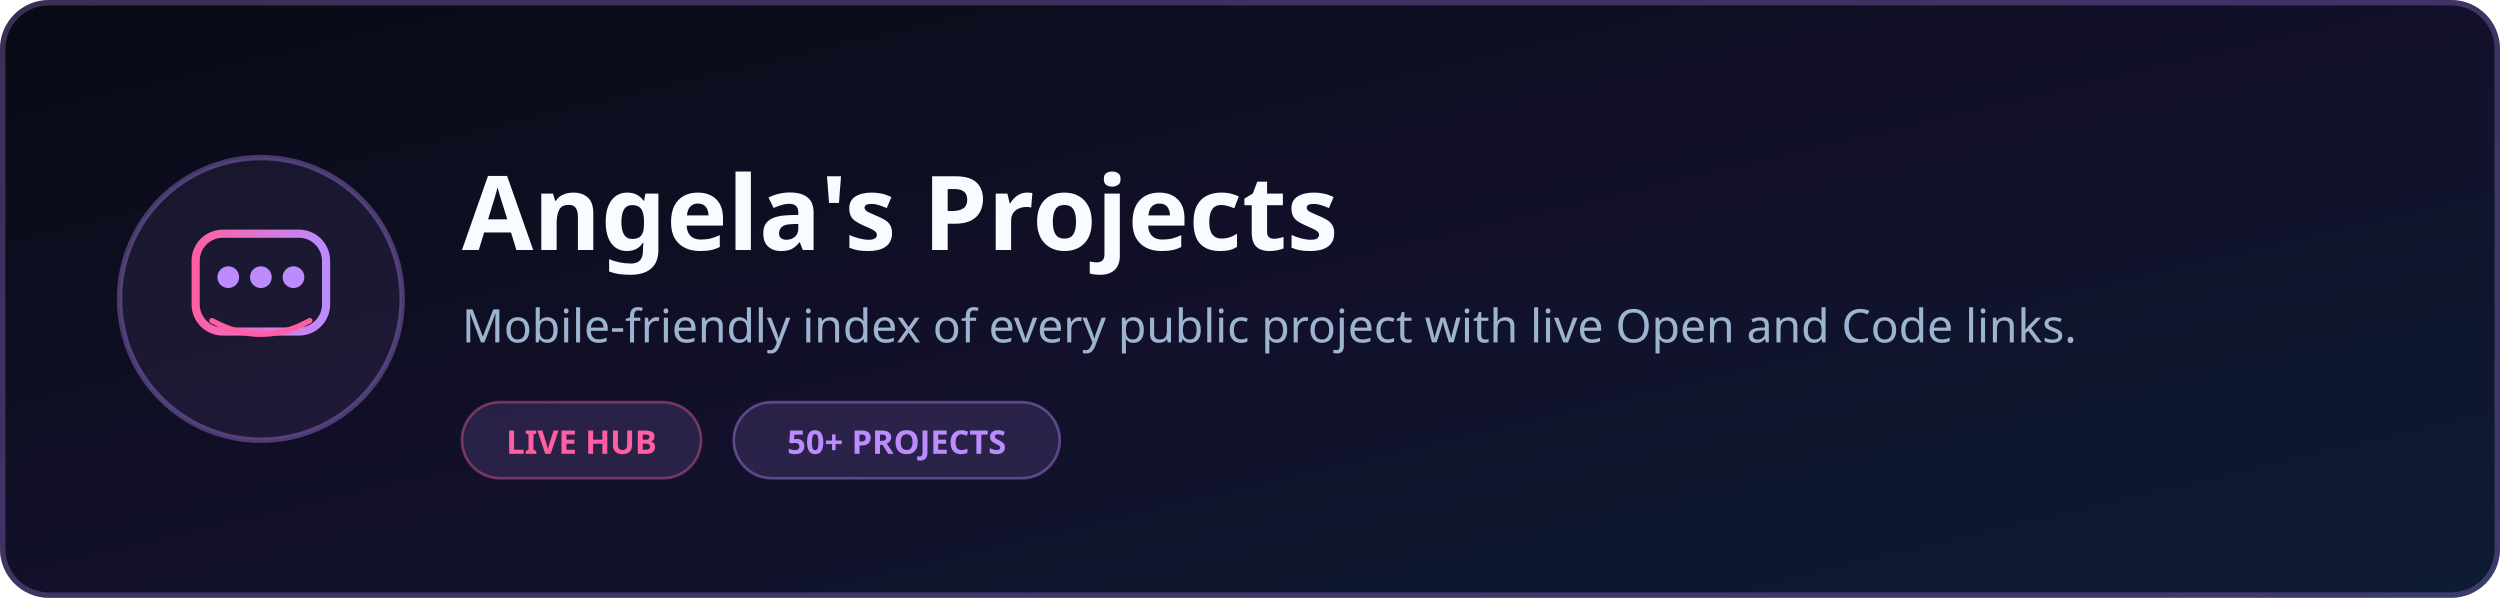
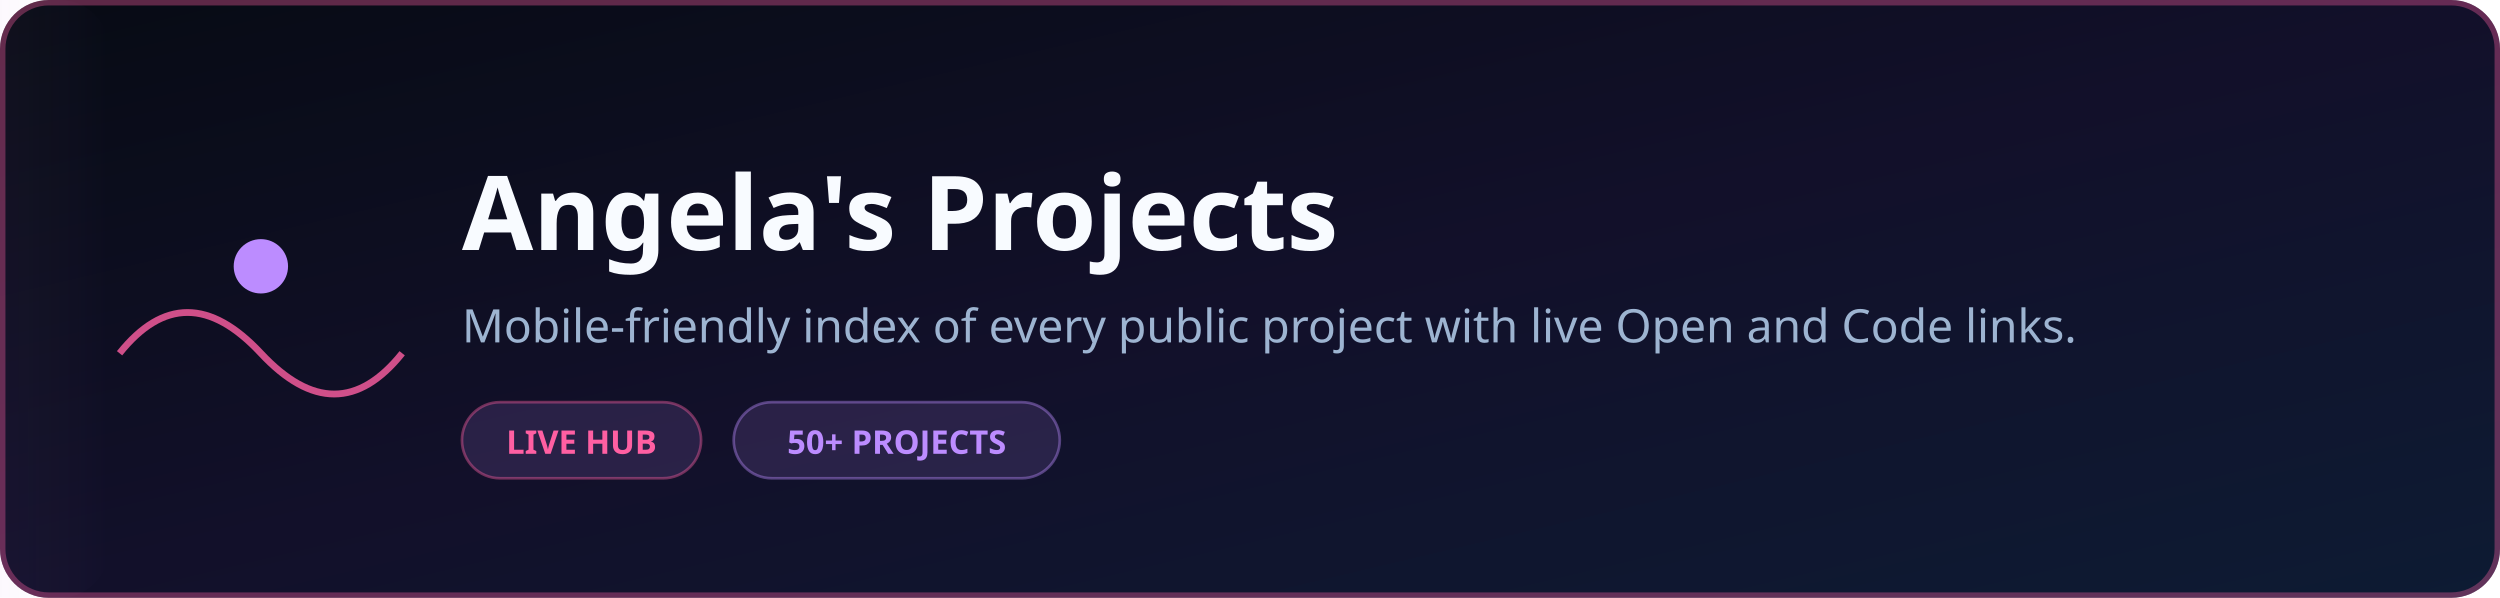
<svg xmlns="http://www.w3.org/2000/svg" width="920" height="220" viewBox="0 0 920 220" role="img" aria-label="Angela's Projects">
  <defs>
    <linearGradient id="bg" x1="0%" y1="0%" x2="100%" y2="100%">
      <stop offset="0%" stop-color="#070b14" />
      <stop offset="50%" stop-color="#12102a" />
      <stop offset="100%" stop-color="#0d1b33" />
    </linearGradient>
    <linearGradient id="accent" x1="0%" y1="0%" x2="100%" y2="0%">
      <stop offset="0%" stop-color="#ff5fa2" />
      <stop offset="100%" stop-color="#bc8cff" />
    </linearGradient>
+     <linearGradient id="shimmer" x1="0%" y1="0%" x2="100%" y2="0%">
+       <stop offset="0%" stop-color="#ff5fa2" stop-opacity="0" />
+       <stop offset="50%" stop-color="#ff5fa2" stop-opacity="0.15" />
+       <stop offset="100%" stop-color="#bc8cff" stop-opacity="0" />
+     </linearGradient>
  </defs>
  <rect width="920" height="220" rx="18" fill="url(#bg)" />
-   <rect x="1" y="1" width="918" height="218" rx="17" fill="none" stroke="rgba(188,140,255,0.28)" stroke-width="2" />
-   <circle cx="96" cy="110" r="52" fill="rgba(188,140,255,0.08)" stroke="rgba(188,140,255,0.35)" stroke-width="2" />
-   <rect x="72" y="86" width="48" height="36" rx="10" fill="none" stroke="url(#accent)" stroke-width="3" />
-   <circle cx="84" cy="102" r="4" fill="#bc8cff" />
-   <circle cx="96" cy="102" r="4" fill="#bc8cff" />
-   <circle cx="108" cy="102" r="4" fill="#bc8cff" />
-   <path d="M78 118 Q96 128 114 118" fill="none" stroke="#ff5fa2" stroke-width="2" stroke-linecap="round" />
+   <rect x="-200" y="0" width="240" height="220" rx="18" fill="url(#shimmer)" opacity="0.9">
+     <animate attributeName="x" values="-240;920" dur="7s" repeatCount="indefinite" />
+   </rect>
+   <rect x="1" y="1" width="918" height="218" rx="17" fill="none" stroke="#ff5fa2" stroke-width="2" opacity="0.35">
+     <animate attributeName="opacity" values="0.35;0.65;0.35" dur="3s" repeatCount="indefinite" />
+   </rect>
+   <path d="M44 130 Q68 100 96 130 T148 130" fill="none" stroke="#ff5fa2" stroke-width="2.5" opacity="0.8">
+     <animate attributeName="d" values="M44 130 Q68 100 96 130 T148 130;M44 130 Q68 140 96 110 T148 130;M44 130 Q68 100 96 130 T148 130" dur="3s" repeatCount="indefinite" />
+   </path>
+   <circle cx="96" cy="98" r="10" fill="#bc8cff">
+     <animate attributeName="cy" values="98;90;98" dur="2s" repeatCount="indefinite" />
+   </circle>
  <text x="170" y="92" fill="#f8fbff" font-family="Segoe UI, system-ui, sans-serif" font-size="38" font-weight="800">Angela's Projects</text>
  <text x="170" y="126" fill="#9db4d1" font-family="Segoe UI, system-ui, sans-serif" font-size="17" font-weight="500">Mobile-friendly index of every public project with live Open and Code links.</text>
-   <rect x="170" y="148" width="88" height="28" rx="14" fill="rgba(188,140,255,0.14)" stroke="#ff5fa266" stroke-width="1" />
+   <rect x="170" y="148" width="88" height="28" rx="14" fill="rgba(188,140,255,0.14)" stroke="#ff5fa266" stroke-width="1">
+     <animate attributeName="opacity" values="1;0.75;1" dur="2.5s" begin="0s" repeatCount="indefinite" />
+   </rect>
  <text x="214" y="167" fill="#ff5fa2" font-family="Segoe UI, system-ui, sans-serif" font-size="12" font-weight="700" text-anchor="middle">LIVE HUB</text>
-   <rect x="270" y="148" width="120" height="28" rx="14" fill="rgba(188,140,255,0.14)" stroke="#bc8cff66" stroke-width="1" />
+   <rect x="270" y="148" width="120" height="28" rx="14" fill="rgba(188,140,255,0.14)" stroke="#bc8cff66" stroke-width="1">
+     <animate attributeName="opacity" values="1;0.75;1" dur="2.5s" begin="0.3s" repeatCount="indefinite" />
+   </rect>
  <text x="330" y="167" fill="#bc8cff" font-family="Segoe UI, system-ui, sans-serif" font-size="12" font-weight="700" text-anchor="middle">50+ PROJECTS</text>
</svg>
